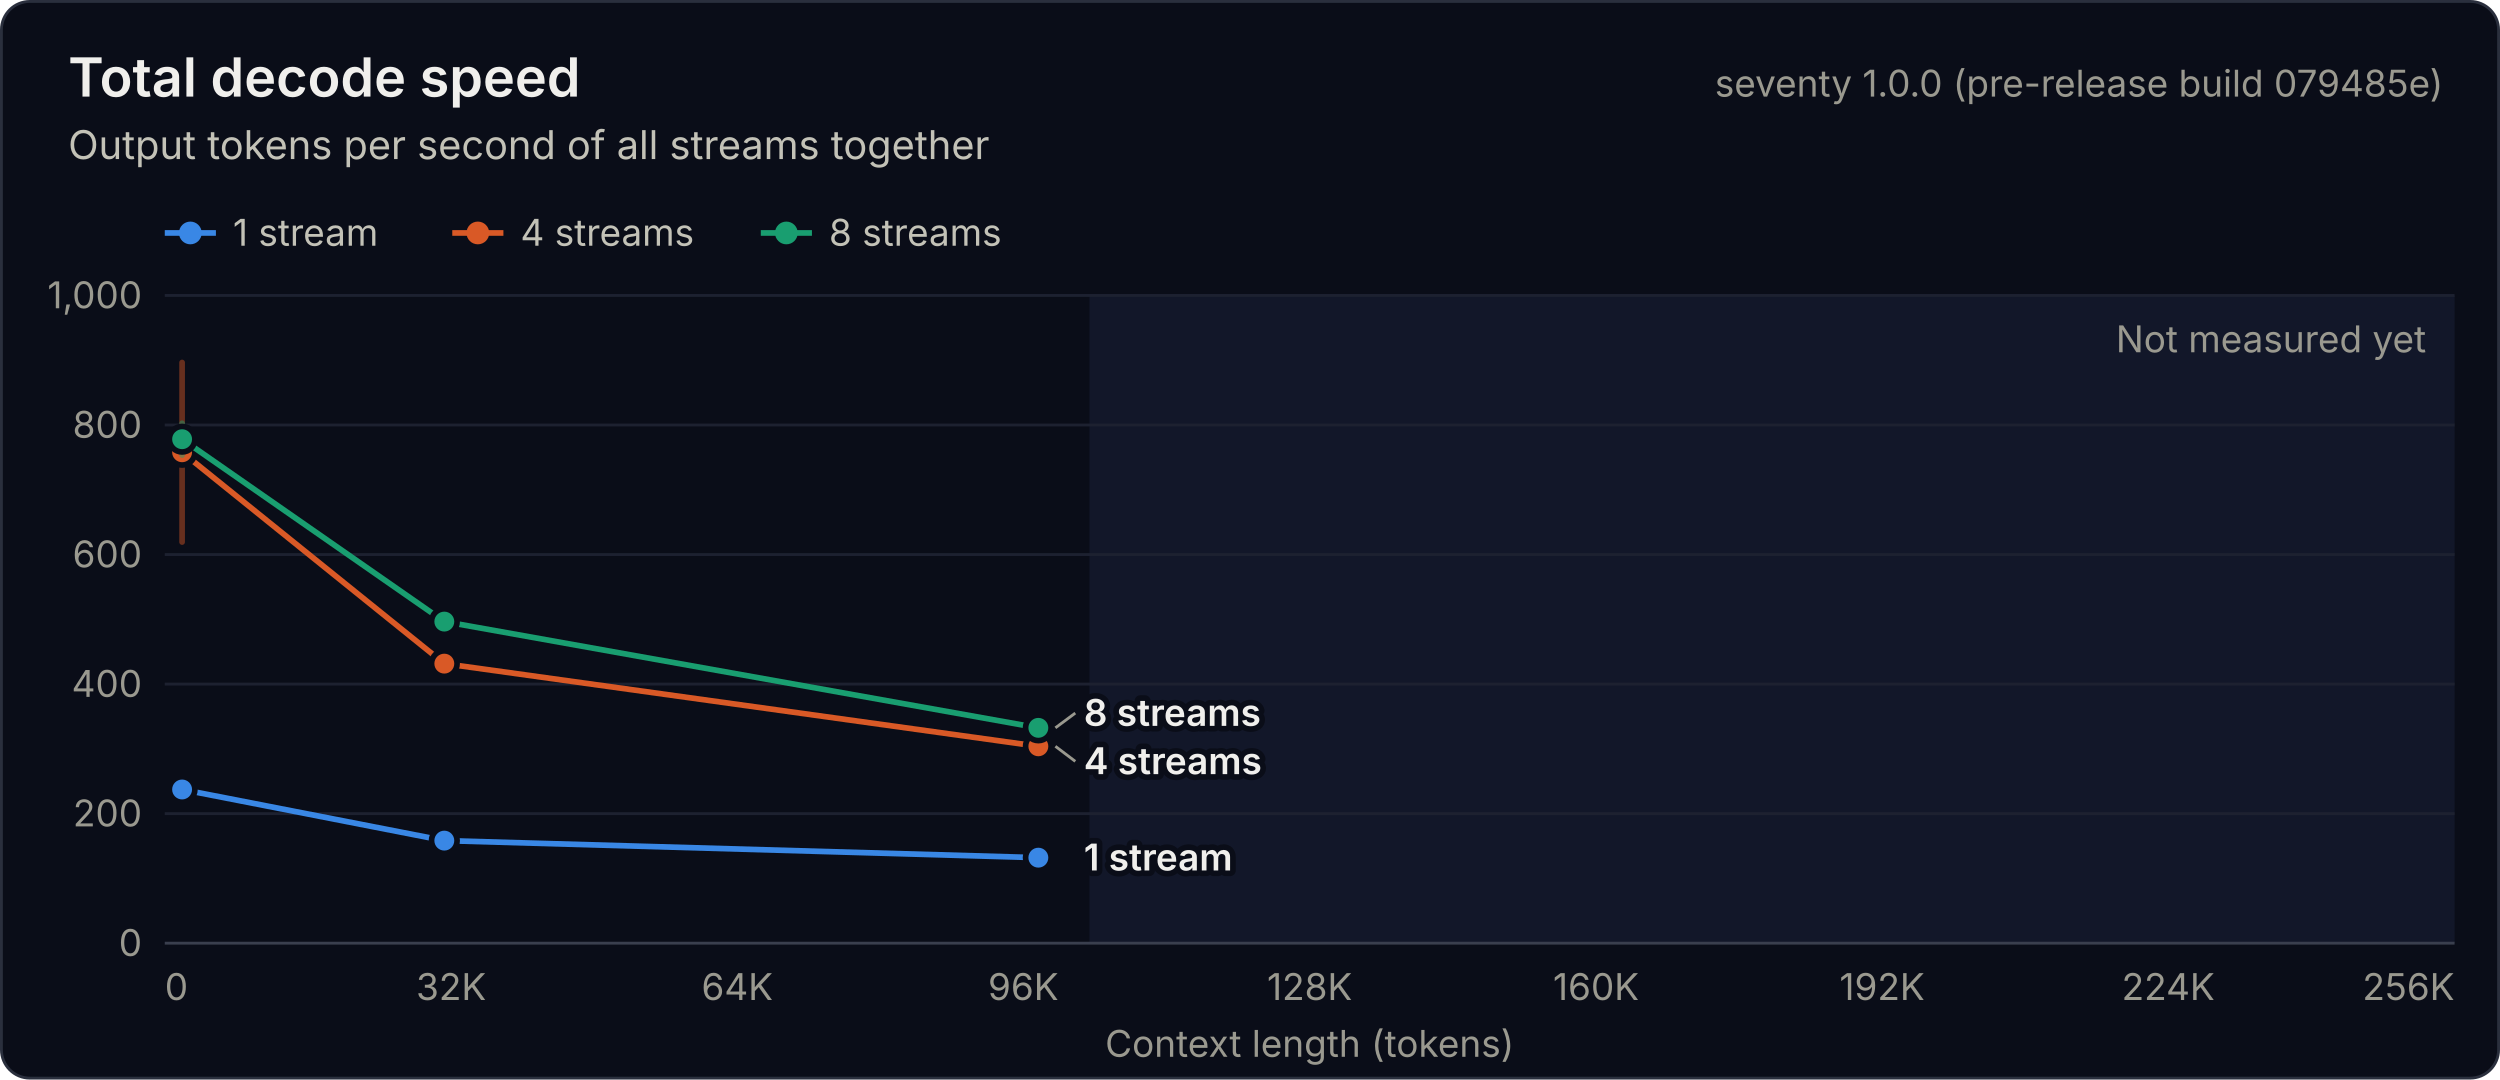
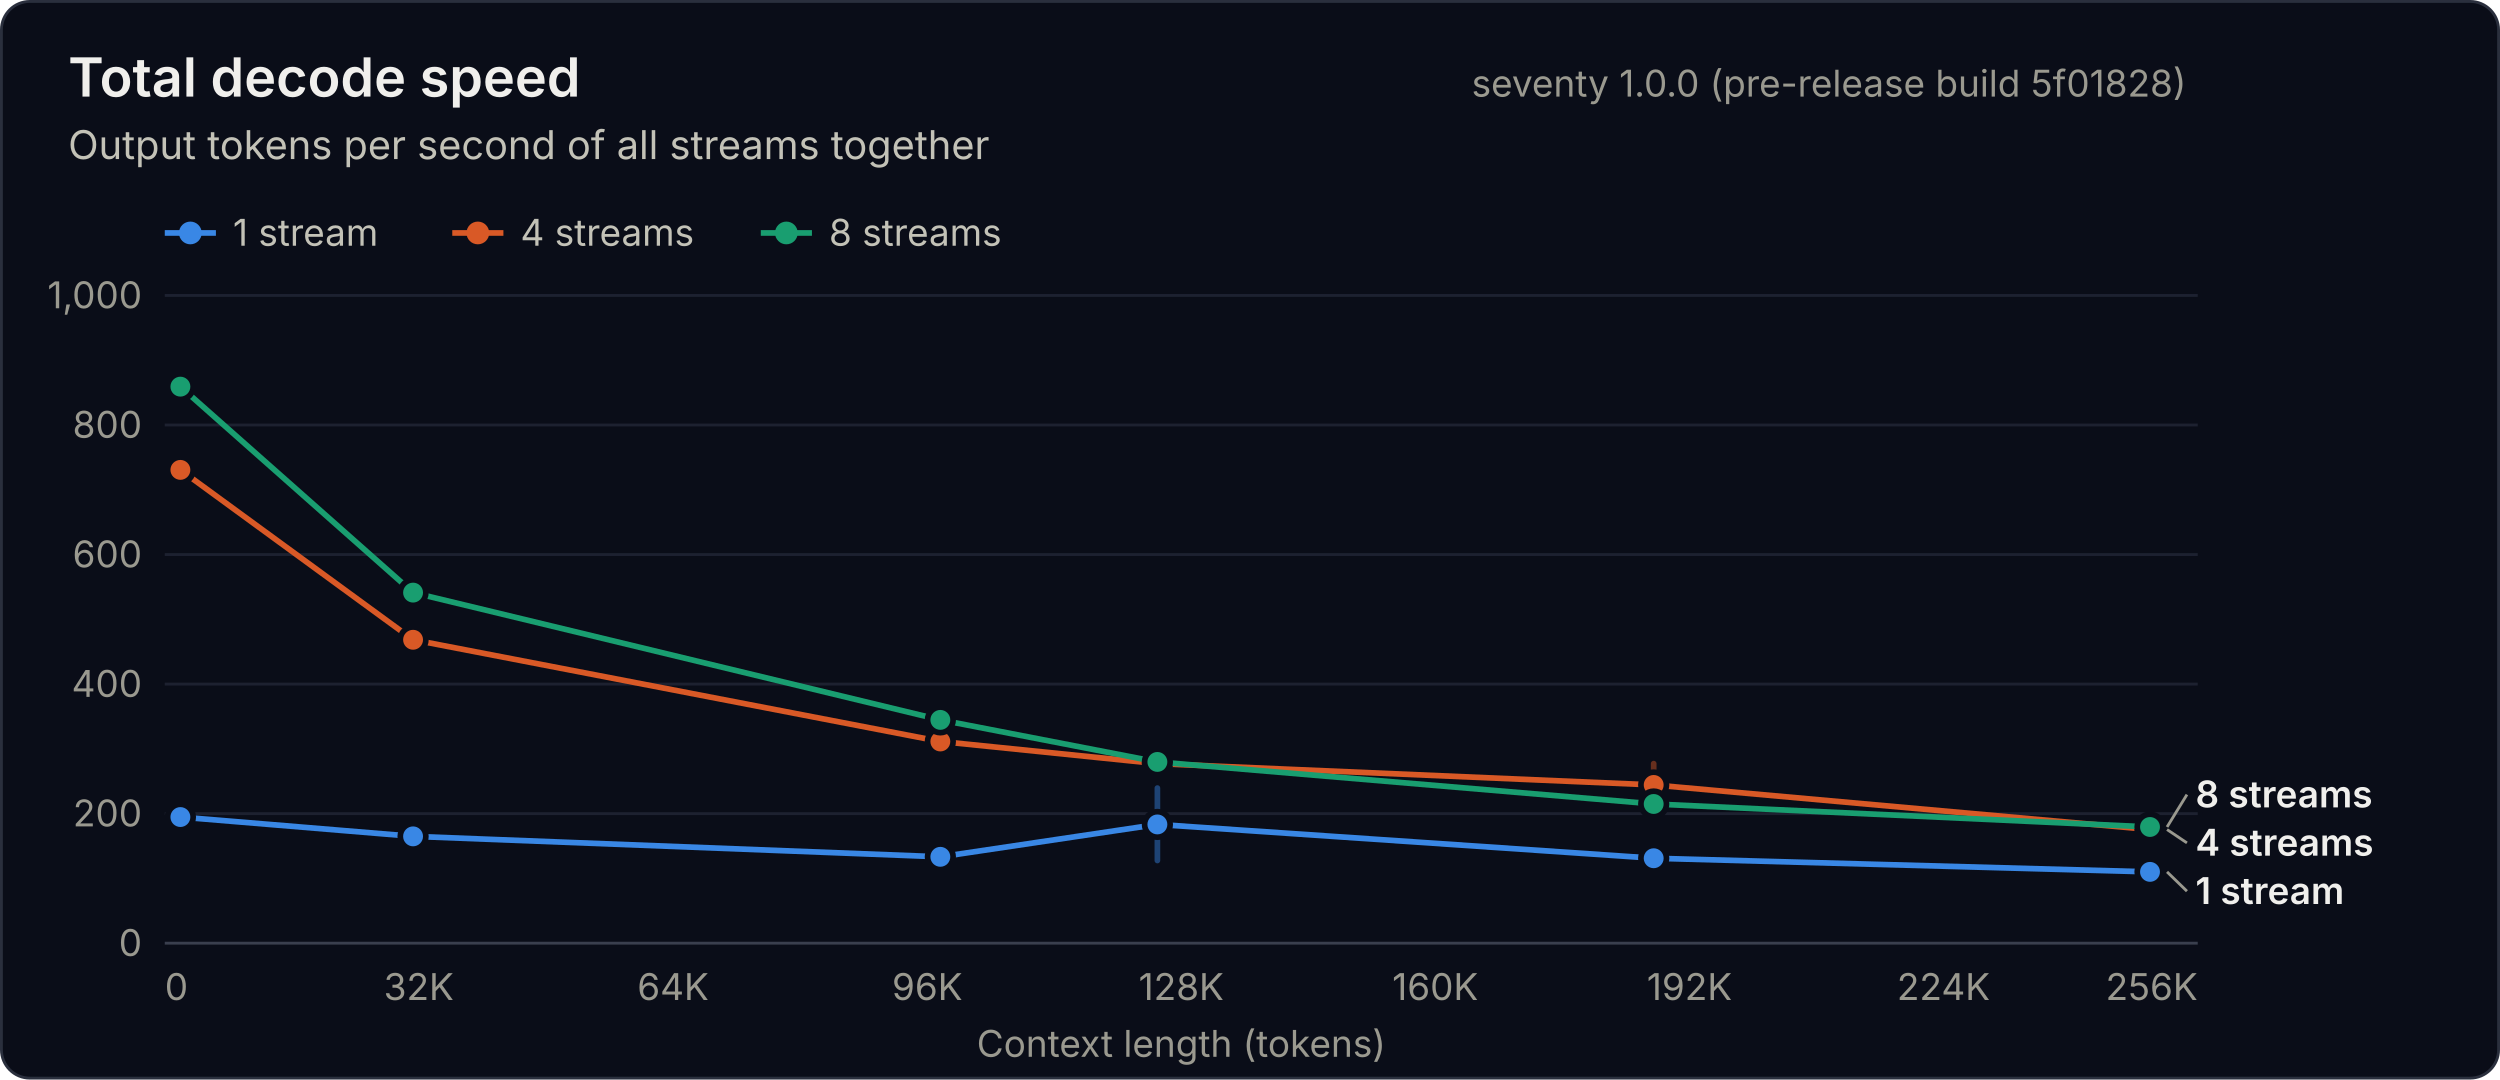
<svg xmlns="http://www.w3.org/2000/svg" viewBox="0 0 880 380" width="880" height="380" font-family="Inter, system-ui, -apple-system, 'Segoe UI', Helvetica, Arial, sans-serif" role="img" aria-label="Total decode speed">
  <rect x="0.5" y="0.5" width="879" height="379" rx="10" fill="#0a0d18" stroke="#2a2f3d" />
  <text x="24.0" y="34.0" font-size="19" font-weight="600" fill="#f0efec" text-anchor="start">Total decode speed</text>
  <text x="24.0" y="56.0" font-size="14" font-weight="400" fill="#c3c2b7" text-anchor="start">Output tokens per second of all streams together</text>
-   <text x="860.0" y="34.0" font-size="13" font-weight="400" fill="#9a998f" text-anchor="end">seventy 1.0.0 (pre-release build 079485e)</text>
-   <rect x="383.5" y="104" width="480.5" height="228" fill="#121729" />
-   <text x="854.0" y="124.0" font-size="13" font-weight="400" fill="#9a998f" text-anchor="end">Not measured yet</text>
-   <line x1="58" x2="864" y1="332.0" y2="332.0" stroke="#3a3f4e" stroke-width="1" />
+   <text x="769.6" y="34.0" font-size="13" font-weight="400" fill="#9a998f" text-anchor="end">seventy 1.0.0 (pre-release build 5f01828)</text>
+   <line x1="58" x2="773.6" y1="332.0" y2="332.0" stroke="#3a3f4e" stroke-width="1" />
  <text x="50.0" y="336.5" font-size="13" font-weight="400" fill="#9a998f" text-anchor="end">0</text>
-   <line x1="58" x2="864" y1="286.4" y2="286.4" stroke="#1d2130" stroke-width="1" />
+   <line x1="58" x2="773.6" y1="286.4" y2="286.4" stroke="#1d2130" stroke-width="1" />
  <text x="50.0" y="290.9" font-size="13" font-weight="400" fill="#9a998f" text-anchor="end">200</text>
-   <line x1="58" x2="864" y1="240.8" y2="240.8" stroke="#1d2130" stroke-width="1" />
+   <line x1="58" x2="773.6" y1="240.8" y2="240.8" stroke="#1d2130" stroke-width="1" />
  <text x="50.0" y="245.3" font-size="13" font-weight="400" fill="#9a998f" text-anchor="end">400</text>
-   <line x1="58" x2="864" y1="195.2" y2="195.2" stroke="#1d2130" stroke-width="1" />
+   <line x1="58" x2="773.6" y1="195.2" y2="195.2" stroke="#1d2130" stroke-width="1" />
  <text x="50.0" y="199.7" font-size="13" font-weight="400" fill="#9a998f" text-anchor="end">600</text>
-   <line x1="58" x2="864" y1="149.6" y2="149.6" stroke="#1d2130" stroke-width="1" />
+   <line x1="58" x2="773.6" y1="149.6" y2="149.6" stroke="#1d2130" stroke-width="1" />
  <text x="50.0" y="154.1" font-size="13" font-weight="400" fill="#9a998f" text-anchor="end">800</text>
-   <line x1="58" x2="864" y1="104.0" y2="104.0" stroke="#1d2130" stroke-width="1" />
+   <line x1="58" x2="773.6" y1="104.0" y2="104.0" stroke="#1d2130" stroke-width="1" />
  <text x="50.0" y="108.5" font-size="13" font-weight="400" fill="#9a998f" text-anchor="end">1,000</text>
  <text x="58.0" y="352.0" font-size="13" font-weight="400" fill="#9a998f" text-anchor="start">0</text>
-   <text x="158.8" y="352.0" font-size="13" font-weight="400" fill="#9a998f" text-anchor="middle">32K</text>
-   <text x="259.5" y="352.0" font-size="13" font-weight="400" fill="#9a998f" text-anchor="middle">64K</text>
-   <text x="360.2" y="352.0" font-size="13" font-weight="400" fill="#9a998f" text-anchor="middle">96K</text>
-   <text x="461.0" y="352.0" font-size="13" font-weight="400" fill="#9a998f" text-anchor="middle">128K</text>
-   <text x="561.8" y="352.0" font-size="13" font-weight="400" fill="#9a998f" text-anchor="middle">160K</text>
-   <text x="662.5" y="352.0" font-size="13" font-weight="400" fill="#9a998f" text-anchor="middle">192K</text>
-   <text x="763.2" y="352.0" font-size="13" font-weight="400" fill="#9a998f" text-anchor="middle">224K</text>
-   <text x="864.0" y="352.0" font-size="13" font-weight="400" fill="#9a998f" text-anchor="end">256K</text>
-   <text x="461.0" y="372.0" font-size="13" font-weight="400" fill="#9a998f" text-anchor="middle">Context length (tokens)</text>
-   <polyline points="64.1,277.9 156.4,295.9 365.5,301.9" fill="none" stroke="#3987e5" stroke-width="2" stroke-linejoin="round" stroke-linecap="round" />
-   <circle cx="64.1" cy="277.9" r="4.5" fill="#3987e5" stroke="#0a0d18" stroke-width="2" />
-   <circle cx="156.4" cy="295.9" r="4.5" fill="#3987e5" stroke="#0a0d18" stroke-width="2" />
-   <line x1="365.5" x2="365.5" y1="303.7" y2="300.1" stroke="#3987e5" stroke-opacity="0.45" stroke-width="2" stroke-linecap="round" />
-   <circle cx="365.5" cy="301.9" r="4.5" fill="#3987e5" stroke="#0a0d18" stroke-width="2" />
-   <polyline points="64.1,159.2 156.4,233.6 365.5,262.7" fill="none" stroke="#d95926" stroke-width="2" stroke-linejoin="round" stroke-linecap="round" />
-   <line x1="64.1" x2="64.1" y1="190.8" y2="127.6" stroke="#d95926" stroke-opacity="0.45" stroke-width="2" stroke-linecap="round" />
-   <circle cx="64.1" cy="159.2" r="4.5" fill="#d95926" stroke="#0a0d18" stroke-width="2" />
-   <circle cx="156.4" cy="233.6" r="4.5" fill="#d95926" stroke="#0a0d18" stroke-width="2" />
-   <circle cx="365.5" cy="262.7" r="4.5" fill="#d95926" stroke="#0a0d18" stroke-width="2" />
-   <polyline points="64.1,154.6 156.4,218.8 365.5,256.2" fill="none" stroke="#199e70" stroke-width="2" stroke-linejoin="round" stroke-linecap="round" />
-   <line x1="64.1" x2="64.1" y1="160.2" y2="149.0" stroke="#199e70" stroke-opacity="0.45" stroke-width="2" stroke-linecap="round" />
-   <circle cx="64.1" cy="154.6" r="4.5" fill="#199e70" stroke="#0a0d18" stroke-width="2" />
-   <line x1="156.4" x2="156.4" y1="222.5" y2="215.1" stroke="#199e70" stroke-opacity="0.45" stroke-width="2" stroke-linecap="round" />
-   <circle cx="156.4" cy="218.8" r="4.5" fill="#199e70" stroke="#0a0d18" stroke-width="2" />
-   <line x1="365.5" x2="365.5" y1="258.9" y2="253.6" stroke="#199e70" stroke-opacity="0.45" stroke-width="2" stroke-linecap="round" />
-   <circle cx="365.5" cy="256.2" r="4.5" fill="#199e70" stroke="#0a0d18" stroke-width="2" />
-   <line x1="371.5" y1="256.2" x2="378.5" y2="251.0" stroke="#9a998f" stroke-width="1" />
-   <text x="381.5" y="255.5" font-size="13" font-weight="600" fill="#f0efec" text-anchor="start" paint-order="stroke" stroke="#0a0d18" stroke-width="4" stroke-linejoin="round">8 streams</text>
-   <line x1="371.5" y1="262.7" x2="378.5" y2="268.0" stroke="#9a998f" stroke-width="1" />
-   <text x="381.5" y="272.5" font-size="13" font-weight="600" fill="#f0efec" text-anchor="start" paint-order="stroke" stroke="#0a0d18" stroke-width="4" stroke-linejoin="round">4 streams</text>
-   <text x="381.5" y="306.4" font-size="13" font-weight="600" fill="#f0efec" text-anchor="start" paint-order="stroke" stroke="#0a0d18" stroke-width="4" stroke-linejoin="round">1 stream</text>
+   <text x="147.4" y="352.0" font-size="13" font-weight="400" fill="#9a998f" text-anchor="middle">32K</text>
+   <text x="236.9" y="352.0" font-size="13" font-weight="400" fill="#9a998f" text-anchor="middle">64K</text>
+   <text x="326.4" y="352.0" font-size="13" font-weight="400" fill="#9a998f" text-anchor="middle">96K</text>
+   <text x="415.8" y="352.0" font-size="13" font-weight="400" fill="#9a998f" text-anchor="middle">128K</text>
+   <text x="505.2" y="352.0" font-size="13" font-weight="400" fill="#9a998f" text-anchor="middle">160K</text>
+   <text x="594.7" y="352.0" font-size="13" font-weight="400" fill="#9a998f" text-anchor="middle">192K</text>
+   <text x="684.1" y="352.0" font-size="13" font-weight="400" fill="#9a998f" text-anchor="middle">224K</text>
+   <text x="773.6" y="352.0" font-size="13" font-weight="400" fill="#9a998f" text-anchor="end">256K</text>
+   <text x="415.8" y="372.0" font-size="13" font-weight="400" fill="#9a998f" text-anchor="middle">Context length (tokens)</text>
+   <polyline points="63.5,287.6 145.4,294.4 331.0,301.6 407.4,290.2 582.1,302.1 756.8,306.9" fill="none" stroke="#3987e5" stroke-width="2" stroke-linejoin="round" stroke-linecap="round" />
+   <line x1="63.5" x2="63.5" y1="289.1" y2="286.0" stroke="#3987e5" stroke-opacity="0.45" stroke-width="2" stroke-linecap="round" />
+   <circle cx="63.5" cy="287.6" r="4.5" fill="#3987e5" stroke="#0a0d18" stroke-width="2" />
+   <circle cx="145.4" cy="294.4" r="4.5" fill="#3987e5" stroke="#0a0d18" stroke-width="2" />
+   <line x1="331.0" x2="331.0" y1="304.3" y2="298.8" stroke="#3987e5" stroke-opacity="0.45" stroke-width="2" stroke-linecap="round" />
+   <circle cx="331.0" cy="301.6" r="4.5" fill="#3987e5" stroke="#0a0d18" stroke-width="2" />
+   <line x1="407.4" x2="407.4" y1="302.9" y2="277.4" stroke="#3987e5" stroke-opacity="0.45" stroke-width="2" stroke-linecap="round" />
+   <circle cx="407.4" cy="290.2" r="4.5" fill="#3987e5" stroke="#0a0d18" stroke-width="2" />
+   <line x1="582.1" x2="582.1" y1="305.1" y2="299.1" stroke="#3987e5" stroke-opacity="0.45" stroke-width="2" stroke-linecap="round" />
+   <circle cx="582.1" cy="302.1" r="4.5" fill="#3987e5" stroke="#0a0d18" stroke-width="2" />
+   <line x1="756.8" x2="756.8" y1="307.6" y2="306.3" stroke="#3987e5" stroke-opacity="0.45" stroke-width="2" stroke-linecap="round" />
+   <circle cx="756.8" cy="306.9" r="4.5" fill="#3987e5" stroke="#0a0d18" stroke-width="2" />
+   <polyline points="63.5,165.4 145.4,225.2 331.0,261.0 407.4,268.8 582.1,276.3 756.8,292.0" fill="none" stroke="#d95926" stroke-width="2" stroke-linejoin="round" stroke-linecap="round" />
+   <line x1="63.5" x2="63.5" y1="168.0" y2="162.8" stroke="#d95926" stroke-opacity="0.45" stroke-width="2" stroke-linecap="round" />
+   <circle cx="63.5" cy="165.4" r="4.5" fill="#d95926" stroke="#0a0d18" stroke-width="2" />
+   <line x1="145.4" x2="145.4" y1="228.1" y2="222.4" stroke="#d95926" stroke-opacity="0.45" stroke-width="2" stroke-linecap="round" />
+   <circle cx="145.4" cy="225.2" r="4.5" fill="#d95926" stroke="#0a0d18" stroke-width="2" />
+   <circle cx="331.0" cy="261.0" r="4.5" fill="#d95926" stroke="#0a0d18" stroke-width="2" />
+   <line x1="407.4" x2="407.4" y1="271.0" y2="266.5" stroke="#d95926" stroke-opacity="0.45" stroke-width="2" stroke-linecap="round" />
+   <circle cx="407.4" cy="268.8" r="4.5" fill="#d95926" stroke="#0a0d18" stroke-width="2" />
+   <line x1="582.1" x2="582.1" y1="283.7" y2="268.8" stroke="#d95926" stroke-opacity="0.45" stroke-width="2" stroke-linecap="round" />
+   <circle cx="582.1" cy="276.3" r="4.5" fill="#d95926" stroke="#0a0d18" stroke-width="2" />
+   <line x1="756.8" x2="756.8" y1="293.2" y2="290.8" stroke="#d95926" stroke-opacity="0.45" stroke-width="2" stroke-linecap="round" />
+   <circle cx="756.8" cy="292.0" r="4.5" fill="#d95926" stroke="#0a0d18" stroke-width="2" />
+   <polyline points="63.5,136.1 145.4,208.6 331.0,253.4 407.4,268.2 582.1,283.0 756.8,291.1" fill="none" stroke="#199e70" stroke-width="2" stroke-linejoin="round" stroke-linecap="round" />
+   <line x1="63.5" x2="63.5" y1="137.2" y2="135.1" stroke="#199e70" stroke-opacity="0.45" stroke-width="2" stroke-linecap="round" />
+   <circle cx="63.5" cy="136.1" r="4.5" fill="#199e70" stroke="#0a0d18" stroke-width="2" />
+   <circle cx="145.4" cy="208.6" r="4.5" fill="#199e70" stroke="#0a0d18" stroke-width="2" />
+   <line x1="331.0" x2="331.0" y1="254.1" y2="252.7" stroke="#199e70" stroke-opacity="0.45" stroke-width="2" stroke-linecap="round" />
+   <circle cx="331.0" cy="253.4" r="4.5" fill="#199e70" stroke="#0a0d18" stroke-width="2" />
+   <line x1="407.4" x2="407.4" y1="269.6" y2="266.8" stroke="#199e70" stroke-opacity="0.45" stroke-width="2" stroke-linecap="round" />
+   <circle cx="407.4" cy="268.2" r="4.5" fill="#199e70" stroke="#0a0d18" stroke-width="2" />
+   <line x1="582.1" x2="582.1" y1="283.6" y2="282.3" stroke="#199e70" stroke-opacity="0.45" stroke-width="2" stroke-linecap="round" />
+   <circle cx="582.1" cy="283.0" r="4.5" fill="#199e70" stroke="#0a0d18" stroke-width="2" />
+   <line x1="756.8" x2="756.8" y1="292.2" y2="289.9" stroke="#199e70" stroke-opacity="0.45" stroke-width="2" stroke-linecap="round" />
+   <circle cx="756.8" cy="291.1" r="4.5" fill="#199e70" stroke="#0a0d18" stroke-width="2" />
+   <line x1="762.8" y1="291.1" x2="769.8" y2="279.7" stroke="#9a998f" stroke-width="1" />
+   <text x="772.8" y="284.2" font-size="13" font-weight="600" fill="#f0efec" text-anchor="start" paint-order="stroke" stroke="#0a0d18" stroke-width="4" stroke-linejoin="round">8 streams</text>
+   <line x1="762.8" y1="292.0" x2="769.8" y2="296.7" stroke="#9a998f" stroke-width="1" />
+   <text x="772.8" y="301.2" font-size="13" font-weight="600" fill="#f0efec" text-anchor="start" paint-order="stroke" stroke="#0a0d18" stroke-width="4" stroke-linejoin="round">4 streams</text>
+   <line x1="762.8" y1="306.9" x2="769.8" y2="313.7" stroke="#9a998f" stroke-width="1" />
+   <text x="772.8" y="318.2" font-size="13" font-weight="600" fill="#f0efec" text-anchor="start" paint-order="stroke" stroke="#0a0d18" stroke-width="4" stroke-linejoin="round">1 stream</text>
  <line x1="58" x2="76" y1="82" y2="82" stroke="#3987e5" stroke-width="2" />
  <circle cx="67" cy="82" r="4" fill="#3987e5" />
  <text x="82.0" y="86.5" font-size="13" font-weight="400" fill="#c3c2b7" text-anchor="start">1 stream</text>
  <line x1="159.2" x2="177.2" y1="82" y2="82" stroke="#d95926" stroke-width="2" />
  <circle cx="168.2" cy="82" r="4" fill="#d95926" />
  <text x="183.2" y="86.5" font-size="13" font-weight="400" fill="#c3c2b7" text-anchor="start">4 streams</text>
  <line x1="267.8" x2="285.8" y1="82" y2="82" stroke="#199e70" stroke-width="2" />
  <circle cx="276.8" cy="82" r="4" fill="#199e70" />
  <text x="291.8" y="86.5" font-size="13" font-weight="400" fill="#c3c2b7" text-anchor="start">8 streams</text>
</svg>
